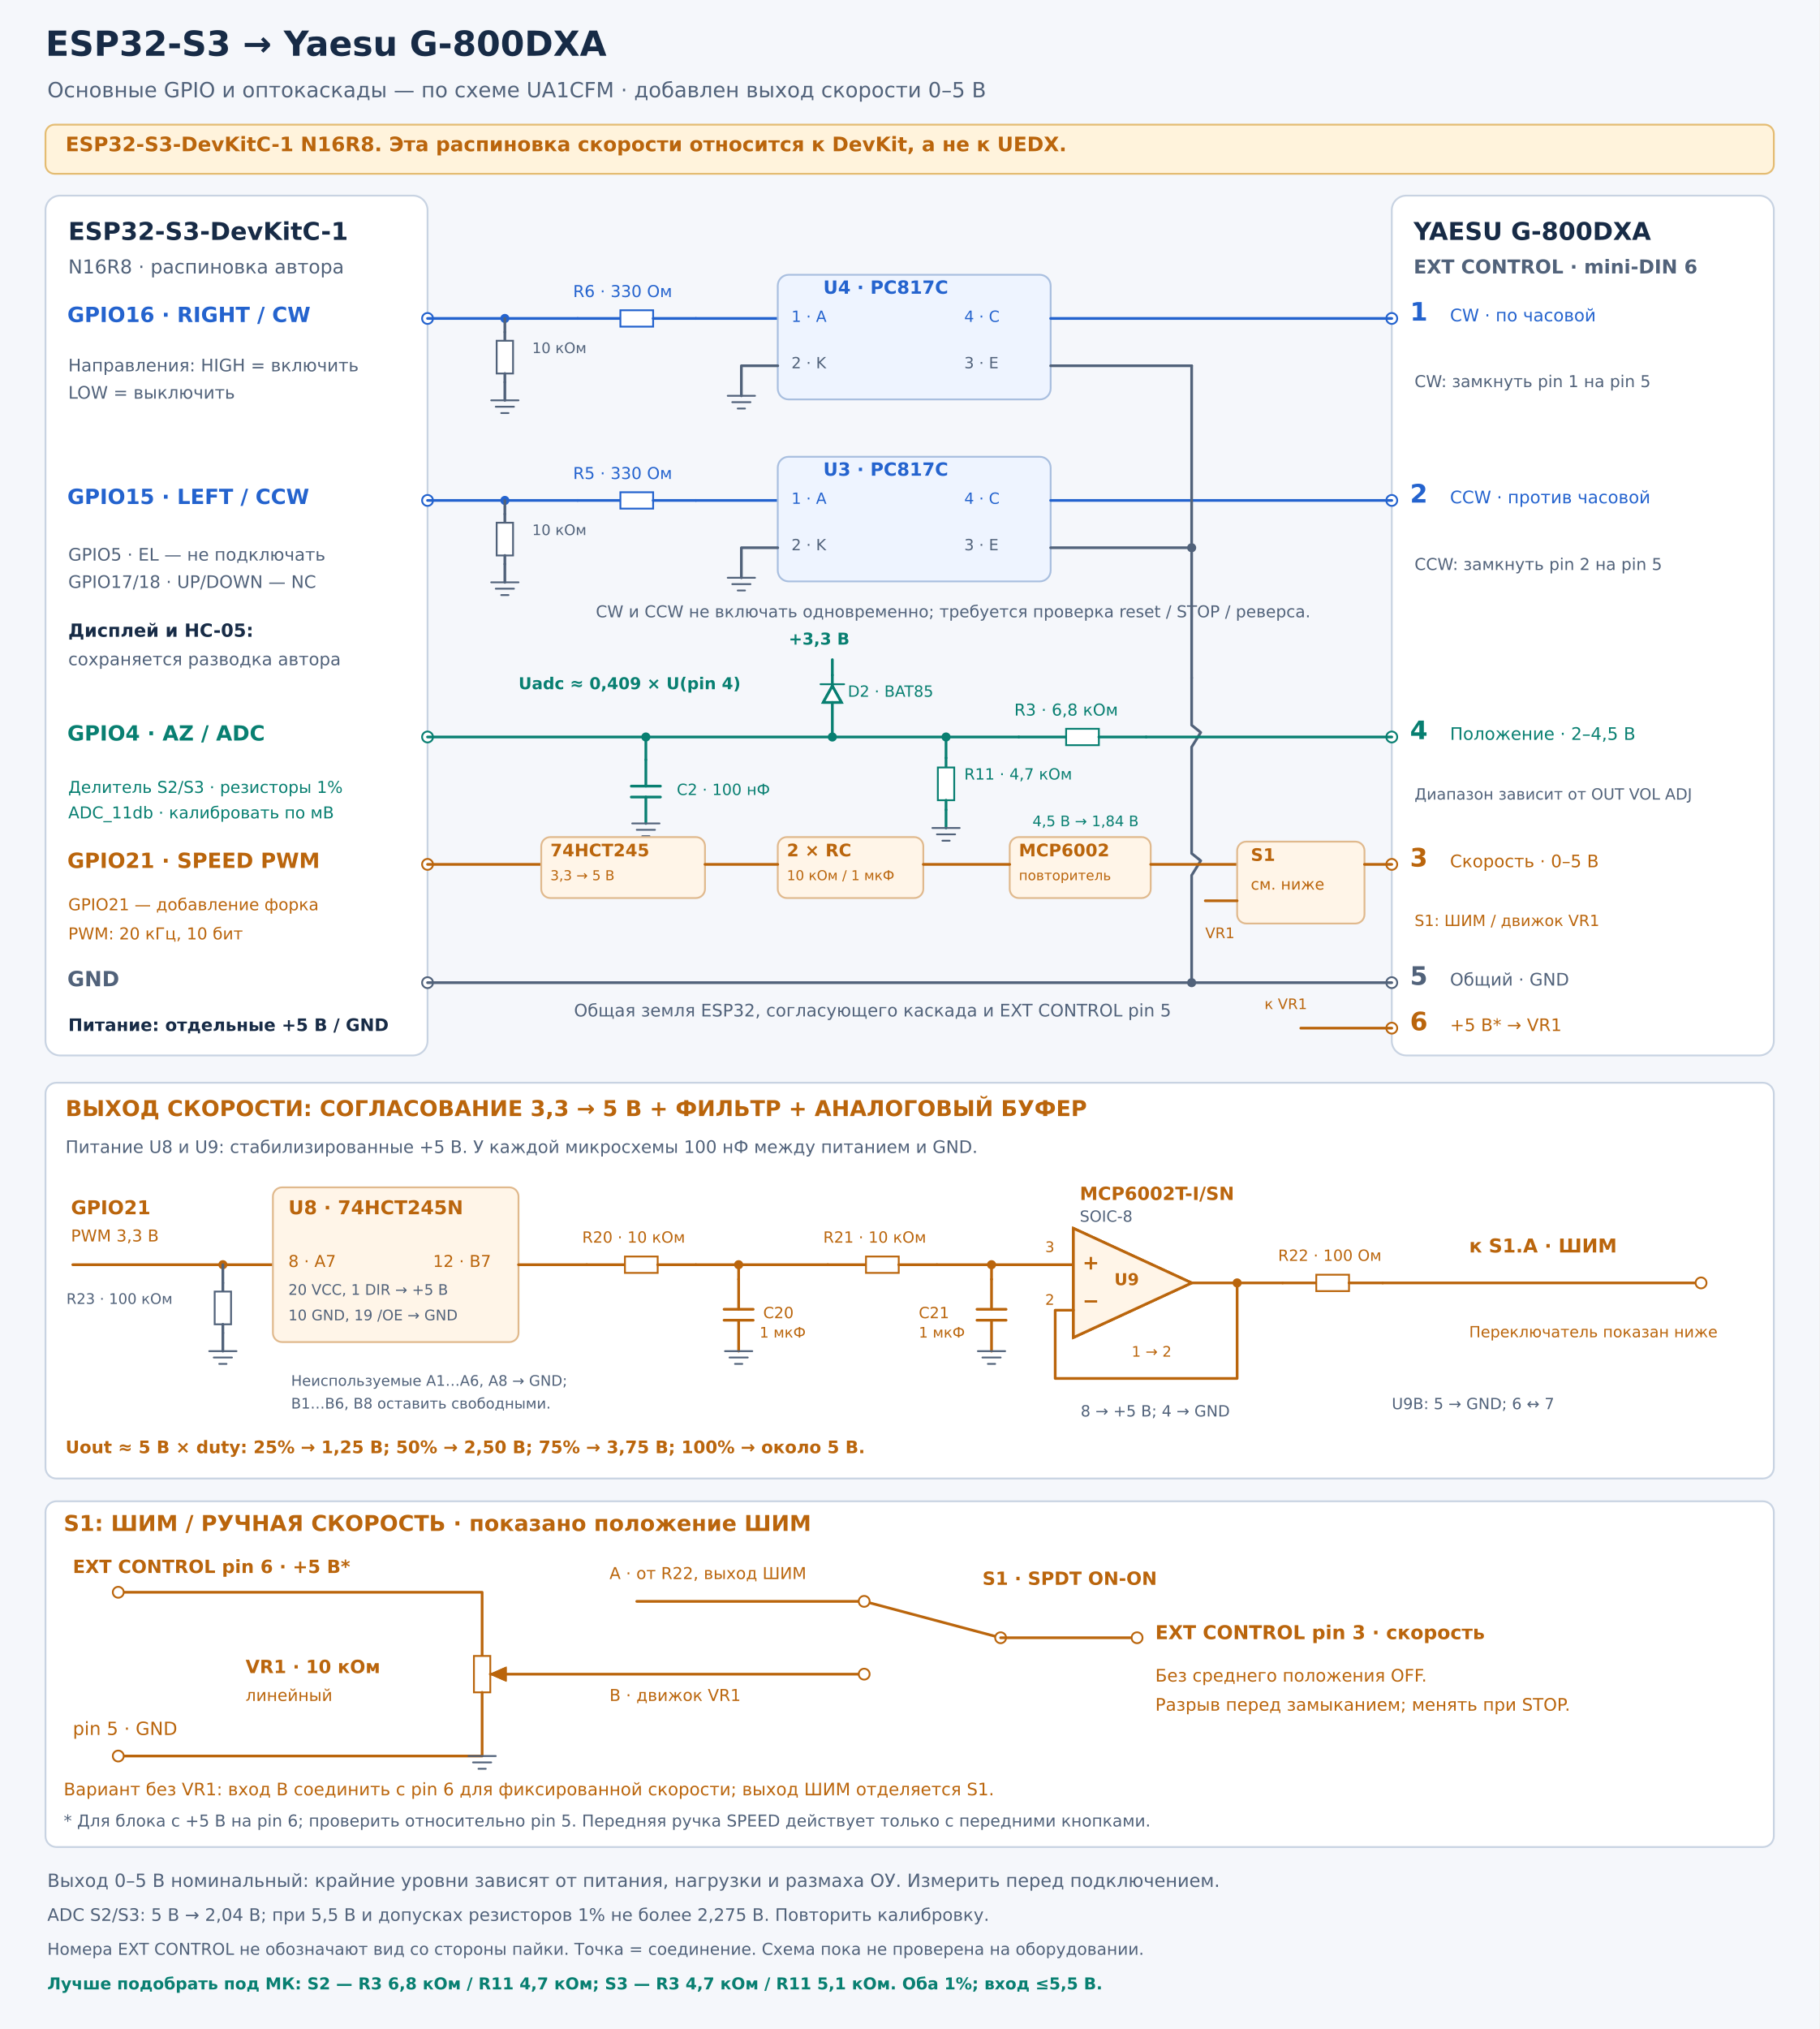
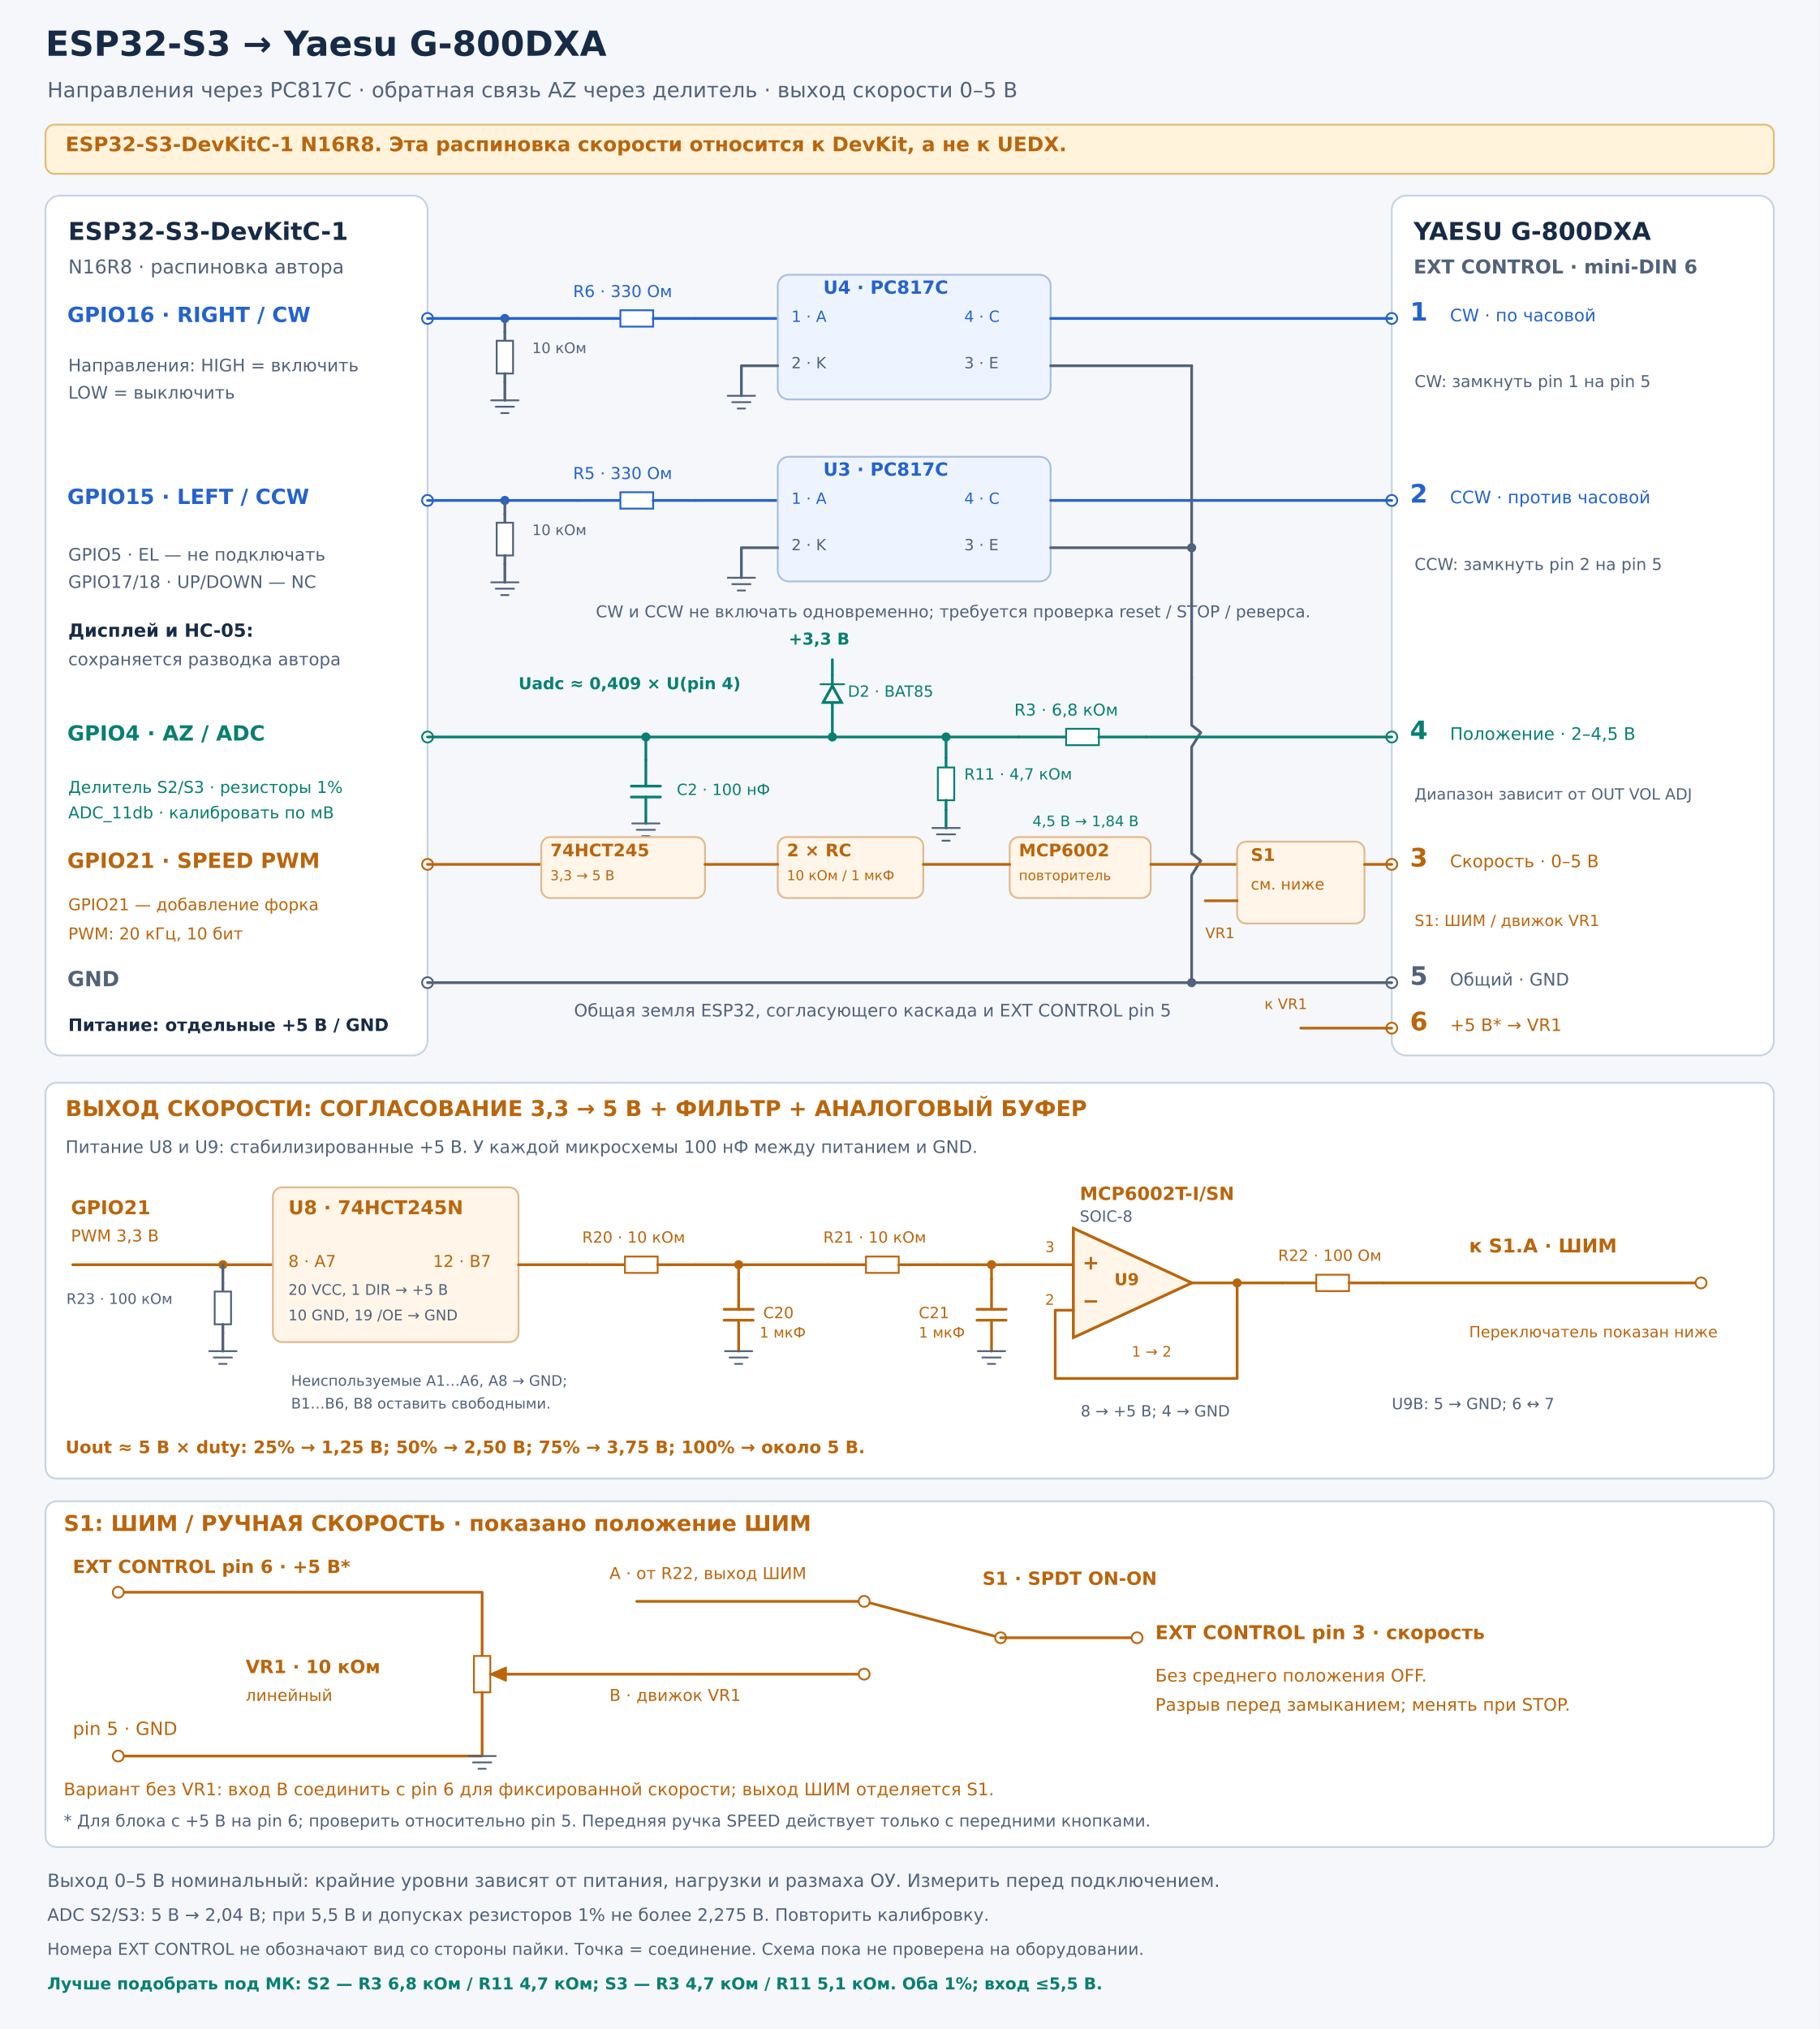
<svg xmlns="http://www.w3.org/2000/svg" width="2000" height="2230" viewBox="0 0 2000 2230">
  <rect width="2000" height="2230" fill="#f5f7fb" />
  <text x="50" y="35" dominant-baseline="text-before-edge" font-family="DejaVu Sans,sans-serif" font-size="38" font-weight="bold" fill="#172b46">ESP32-S3 → Yaesu G-800DXA</text>
-   <text x="52" y="91" dominant-baseline="text-before-edge" font-family="DejaVu Sans,sans-serif" font-size="23" font-weight="normal" fill="#51627a">Основные GPIO и оптокаскады — по схеме UA1CFM · добавлен выход скорости 0–5 В</text>
+   <text x="52" y="91" dominant-baseline="text-before-edge" font-family="DejaVu Sans,sans-serif" font-size="23" font-weight="normal" fill="#51627a">Направления через PC817C · обратная связь AZ через делитель · выход скорости 0–5 В</text>
  <rect x="50" y="137" width="1900" height="54" rx="10" fill="#fff3dc" stroke="#e4bc72" stroke-width="2" />
  <text x="72" y="151" dominant-baseline="text-before-edge" font-family="DejaVu Sans,sans-serif" font-size="22" font-weight="bold" fill="#ba650c">ESP32-S3-DevKitC-1 N16R8. Эта распиновка скорости относится к DevKit, а не к UEDX.</text>
  <rect x="50" y="215" width="420" height="945" rx="16" fill="white" stroke="#c8d3e2" stroke-width="2" />
  <text x="75" y="245" dominant-baseline="text-before-edge" font-family="DejaVu Sans,sans-serif" font-size="27" font-weight="bold" fill="#172b46">ESP32-S3-DevKitC-1</text>
  <text x="75" y="286" dominant-baseline="text-before-edge" font-family="DejaVu Sans,sans-serif" font-size="21" font-weight="normal" fill="#51627a">N16R8 · распиновка автора</text>
  <text x="74" y="338" dominant-baseline="text-before-edge" font-family="DejaVu Sans,sans-serif" font-size="23" font-weight="bold" fill="#2463ce">GPIO16 · RIGHT / CW</text>
  <circle cx="470" cy="350" r="6" fill="white" stroke="#2463ce" stroke-width="2" />
  <text x="74" y="538" dominant-baseline="text-before-edge" font-family="DejaVu Sans,sans-serif" font-size="23" font-weight="bold" fill="#2463ce">GPIO15 · LEFT / CCW</text>
  <circle cx="470" cy="550" r="6" fill="white" stroke="#2463ce" stroke-width="2" />
  <text x="74" y="798" dominant-baseline="text-before-edge" font-family="DejaVu Sans,sans-serif" font-size="23" font-weight="bold" fill="#087f71">GPIO4 · AZ / ADC</text>
  <circle cx="470" cy="810" r="6" fill="white" stroke="#087f71" stroke-width="2" />
  <text x="74" y="938" dominant-baseline="text-before-edge" font-family="DejaVu Sans,sans-serif" font-size="23" font-weight="bold" fill="#ba650c">GPIO21 · SPEED PWM</text>
  <circle cx="470" cy="950" r="6" fill="white" stroke="#ba650c" stroke-width="2" />
  <text x="74" y="1068" dominant-baseline="text-before-edge" font-family="DejaVu Sans,sans-serif" font-size="23" font-weight="bold" fill="#51627a">GND</text>
  <circle cx="470" cy="1080" r="6" fill="white" stroke="#51627a" stroke-width="2" />
  <text x="75" y="395" dominant-baseline="text-before-edge" font-family="DejaVu Sans,sans-serif" font-size="19" font-weight="normal" fill="#51627a">Направления: HIGH = включить</text>
  <text x="75" y="425" dominant-baseline="text-before-edge" font-family="DejaVu Sans,sans-serif" font-size="19" font-weight="normal" fill="#51627a">LOW = выключить</text>
  <text x="75" y="603" dominant-baseline="text-before-edge" font-family="DejaVu Sans,sans-serif" font-size="19" font-weight="normal" fill="#51627a">GPIO5 · EL — не подключать</text>
  <text x="75" y="633" dominant-baseline="text-before-edge" font-family="DejaVu Sans,sans-serif" font-size="19" font-weight="normal" fill="#51627a">GPIO17/18 · UP/DOWN — NC</text>
  <text x="75" y="686" dominant-baseline="text-before-edge" font-family="DejaVu Sans,sans-serif" font-size="20" font-weight="bold" fill="#172b46">Дисплей и HC-05:</text>
  <text x="75" y="718" dominant-baseline="text-before-edge" font-family="DejaVu Sans,sans-serif" font-size="19" font-weight="normal" fill="#51627a">сохраняется разводка автора</text>
  <text x="75" y="859" dominant-baseline="text-before-edge" font-family="DejaVu Sans,sans-serif" font-size="18" font-weight="normal" fill="#087f71">Делитель S2/S3 · резисторы 1%</text>
  <text x="75" y="887" dominant-baseline="text-before-edge" font-family="DejaVu Sans,sans-serif" font-size="18" font-weight="normal" fill="#087f71">ADC_11db · калибровать по мВ</text>
  <text x="75" y="988" dominant-baseline="text-before-edge" font-family="DejaVu Sans,sans-serif" font-size="18" font-weight="normal" fill="#ba650c">GPIO21 — добавление форка</text>
  <text x="75" y="1020" dominant-baseline="text-before-edge" font-family="DejaVu Sans,sans-serif" font-size="18" font-weight="normal" fill="#ba650c">PWM: 20 кГц, 10 бит</text>
  <text x="75" y="1120" dominant-baseline="text-before-edge" font-family="DejaVu Sans,sans-serif" font-size="19" font-weight="bold" fill="#172b46">Питание: отдельные +5 В / GND</text>
  <rect x="1530" y="215" width="420" height="945" rx="16" fill="white" stroke="#c8d3e2" stroke-width="2" />
  <text x="1554" y="245" dominant-baseline="text-before-edge" font-family="DejaVu Sans,sans-serif" font-size="27" font-weight="bold" fill="#172b46">YAESU G-800DXA</text>
  <text x="1554" y="286" dominant-baseline="text-before-edge" font-family="DejaVu Sans,sans-serif" font-size="21" font-weight="bold" fill="#51627a">EXT CONTROL · mini-DIN 6</text>
  <circle cx="1530" cy="350" r="6" fill="white" stroke="#2463ce" stroke-width="2" />
  <text x="1550" y="333" dominant-baseline="text-before-edge" font-family="DejaVu Sans,sans-serif" font-size="28" font-weight="bold" fill="#2463ce">1</text>
  <text x="1594" y="340" dominant-baseline="text-before-edge" font-family="DejaVu Sans,sans-serif" font-size="19" font-weight="normal" fill="#2463ce">CW · по часовой</text>
  <circle cx="1530" cy="550" r="6" fill="white" stroke="#2463ce" stroke-width="2" />
  <text x="1550" y="533" dominant-baseline="text-before-edge" font-family="DejaVu Sans,sans-serif" font-size="28" font-weight="bold" fill="#2463ce">2</text>
  <text x="1594" y="540" dominant-baseline="text-before-edge" font-family="DejaVu Sans,sans-serif" font-size="19" font-weight="normal" fill="#2463ce">CCW · против часовой</text>
  <circle cx="1530" cy="810" r="6" fill="white" stroke="#087f71" stroke-width="2" />
  <text x="1550" y="793" dominant-baseline="text-before-edge" font-family="DejaVu Sans,sans-serif" font-size="28" font-weight="bold" fill="#087f71">4</text>
  <text x="1594" y="800" dominant-baseline="text-before-edge" font-family="DejaVu Sans,sans-serif" font-size="19" font-weight="normal" fill="#087f71">Положение · 2–4,5 В</text>
  <circle cx="1530" cy="950" r="6" fill="white" stroke="#ba650c" stroke-width="2" />
  <text x="1550" y="933" dominant-baseline="text-before-edge" font-family="DejaVu Sans,sans-serif" font-size="28" font-weight="bold" fill="#ba650c">3</text>
  <text x="1594" y="940" dominant-baseline="text-before-edge" font-family="DejaVu Sans,sans-serif" font-size="19" font-weight="normal" fill="#ba650c">Скорость · 0–5 В</text>
  <circle cx="1530" cy="1080" r="6" fill="white" stroke="#51627a" stroke-width="2" />
  <text x="1550" y="1063" dominant-baseline="text-before-edge" font-family="DejaVu Sans,sans-serif" font-size="28" font-weight="bold" fill="#51627a">5</text>
  <text x="1594" y="1070" dominant-baseline="text-before-edge" font-family="DejaVu Sans,sans-serif" font-size="19" font-weight="normal" fill="#51627a">Общий · GND</text>
  <circle cx="1530" cy="1130" r="6" fill="white" stroke="#ba650c" stroke-width="2" />
  <text x="1550" y="1113" dominant-baseline="text-before-edge" font-family="DejaVu Sans,sans-serif" font-size="28" font-weight="bold" fill="#ba650c">6</text>
  <text x="1594" y="1120" dominant-baseline="text-before-edge" font-family="DejaVu Sans,sans-serif" font-size="19" font-weight="normal" fill="#ba650c">+5 В* → VR1</text>
  <text x="1555" y="413" dominant-baseline="text-before-edge" font-family="DejaVu Sans,sans-serif" font-size="18" font-weight="normal" fill="#51627a">CW: замкнуть pin 1 на pin 5</text>
  <text x="1555" y="614" dominant-baseline="text-before-edge" font-family="DejaVu Sans,sans-serif" font-size="18" font-weight="normal" fill="#51627a">CCW: замкнуть pin 2 на pin 5</text>
  <text x="1555" y="867" dominant-baseline="text-before-edge" font-family="DejaVu Sans,sans-serif" font-size="17" font-weight="normal" fill="#51627a">Диапазон зависит от OUT VOL ADJ</text>
  <text x="1555" y="1006" dominant-baseline="text-before-edge" font-family="DejaVu Sans,sans-serif" font-size="17" font-weight="normal" fill="#ba650c">S1: ШИМ / движок VR1</text>
  <polyline points="470,350 635,350" fill="none" stroke="#2463ce" stroke-width="3" stroke-linecap="round" stroke-linejoin="round" />
  <polyline points="635,350 682.0,350" fill="none" stroke="#2463ce" stroke-width="3" stroke-linecap="round" stroke-linejoin="round" />
  <rect x="682.0" y="341" width="36" height="18" rx="0" fill="white" stroke="#2463ce" stroke-width="2" />
  <polyline points="718.0,350 765,350" fill="none" stroke="#2463ce" stroke-width="3" stroke-linecap="round" stroke-linejoin="round" />
  <text x="630" y="314" dominant-baseline="text-before-edge" font-family="DejaVu Sans,sans-serif" font-size="18" font-weight="normal" fill="#2463ce">R6 · 330 Ом</text>
  <polyline points="765,350 855,350" fill="none" stroke="#2463ce" stroke-width="3" stroke-linecap="round" stroke-linejoin="round" />
  <circle cx="555" cy="350" r="5" fill="#2463ce" />
  <polyline points="555,365 555,374.5" fill="none" stroke="#51627a" stroke-width="3" stroke-linecap="round" stroke-linejoin="round" />
  <rect x="546" y="374.5" width="18" height="36" rx="0" fill="white" stroke="#51627a" stroke-width="2" />
  <polyline points="555,410.5 555,420" fill="none" stroke="#51627a" stroke-width="3" stroke-linecap="round" stroke-linejoin="round" />
  <text x="585" y="377" dominant-baseline="text-before-edge" font-family="DejaVu Sans,sans-serif" font-size="16" font-weight="normal" fill="#51627a">10 кОм</text>
  <polyline points="555,350 555,365" fill="none" stroke="#51627a" stroke-width="3" stroke-linecap="round" stroke-linejoin="round" />
  <polyline points="555,420 555,440" fill="none" stroke="#51627a" stroke-width="3" stroke-linecap="round" stroke-linejoin="round" />
  <polyline points="540,440 570,440" fill="none" stroke="#51627a" stroke-width="2" stroke-linecap="round" stroke-linejoin="round" />
  <polyline points="545,447 565,447" fill="none" stroke="#51627a" stroke-width="2" stroke-linecap="round" stroke-linejoin="round" />
  <polyline points="551,454 559,454" fill="none" stroke="#51627a" stroke-width="2" stroke-linecap="round" stroke-linejoin="round" />
  <rect x="855" y="302" width="300" height="137" rx="12" fill="#eef4ff" stroke="#a9bfdf" stroke-width="2" />
  <text x="905" y="309" dominant-baseline="text-before-edge" font-family="DejaVu Sans,sans-serif" font-size="20" font-weight="bold" fill="#2463ce">U4 · PC817C</text>
  <text x="870" y="342" dominant-baseline="text-before-edge" font-family="DejaVu Sans,sans-serif" font-size="17" font-weight="normal" fill="#2463ce">1 · A</text>
  <text x="870" y="393" dominant-baseline="text-before-edge" font-family="DejaVu Sans,sans-serif" font-size="17" font-weight="normal" fill="#51627a">2 · K</text>
  <text x="1060" y="342" dominant-baseline="text-before-edge" font-family="DejaVu Sans,sans-serif" font-size="17" font-weight="normal" fill="#2463ce">4 · C</text>
  <text x="1060" y="393" dominant-baseline="text-before-edge" font-family="DejaVu Sans,sans-serif" font-size="17" font-weight="normal" fill="#51627a">3 · E</text>
  <polyline points="855,402 815,402 815,435" fill="none" stroke="#51627a" stroke-width="3" stroke-linecap="round" stroke-linejoin="round" />
  <polyline points="800,435 830,435" fill="none" stroke="#51627a" stroke-width="2" stroke-linecap="round" stroke-linejoin="round" />
  <polyline points="805,442 825,442" fill="none" stroke="#51627a" stroke-width="2" stroke-linecap="round" stroke-linejoin="round" />
  <polyline points="811,449 819,449" fill="none" stroke="#51627a" stroke-width="2" stroke-linecap="round" stroke-linejoin="round" />
  <polyline points="1155,350 1530,350" fill="none" stroke="#2463ce" stroke-width="3" stroke-linecap="round" stroke-linejoin="round" />
  <polyline points="1155,402 1310,402" fill="none" stroke="#51627a" stroke-width="3" stroke-linecap="round" stroke-linejoin="round" />
  <polyline points="470,550 635,550" fill="none" stroke="#2463ce" stroke-width="3" stroke-linecap="round" stroke-linejoin="round" />
  <polyline points="635,550 682.0,550" fill="none" stroke="#2463ce" stroke-width="3" stroke-linecap="round" stroke-linejoin="round" />
  <rect x="682.0" y="541" width="36" height="18" rx="0" fill="white" stroke="#2463ce" stroke-width="2" />
  <polyline points="718.0,550 765,550" fill="none" stroke="#2463ce" stroke-width="3" stroke-linecap="round" stroke-linejoin="round" />
  <text x="630" y="514" dominant-baseline="text-before-edge" font-family="DejaVu Sans,sans-serif" font-size="18" font-weight="normal" fill="#2463ce">R5 · 330 Ом</text>
  <polyline points="765,550 855,550" fill="none" stroke="#2463ce" stroke-width="3" stroke-linecap="round" stroke-linejoin="round" />
  <circle cx="555" cy="550" r="5" fill="#2463ce" />
  <polyline points="555,565 555,574.5" fill="none" stroke="#51627a" stroke-width="3" stroke-linecap="round" stroke-linejoin="round" />
  <rect x="546" y="574.5" width="18" height="36" rx="0" fill="white" stroke="#51627a" stroke-width="2" />
  <polyline points="555,610.5 555,620" fill="none" stroke="#51627a" stroke-width="3" stroke-linecap="round" stroke-linejoin="round" />
  <text x="585" y="577" dominant-baseline="text-before-edge" font-family="DejaVu Sans,sans-serif" font-size="16" font-weight="normal" fill="#51627a">10 кОм</text>
  <polyline points="555,550 555,565" fill="none" stroke="#51627a" stroke-width="3" stroke-linecap="round" stroke-linejoin="round" />
  <polyline points="555,620 555,640" fill="none" stroke="#51627a" stroke-width="3" stroke-linecap="round" stroke-linejoin="round" />
  <polyline points="540,640 570,640" fill="none" stroke="#51627a" stroke-width="2" stroke-linecap="round" stroke-linejoin="round" />
  <polyline points="545,647 565,647" fill="none" stroke="#51627a" stroke-width="2" stroke-linecap="round" stroke-linejoin="round" />
  <polyline points="551,654 559,654" fill="none" stroke="#51627a" stroke-width="2" stroke-linecap="round" stroke-linejoin="round" />
  <rect x="855" y="502" width="300" height="137" rx="12" fill="#eef4ff" stroke="#a9bfdf" stroke-width="2" />
  <text x="905" y="509" dominant-baseline="text-before-edge" font-family="DejaVu Sans,sans-serif" font-size="20" font-weight="bold" fill="#2463ce">U3 · PC817C</text>
  <text x="870" y="542" dominant-baseline="text-before-edge" font-family="DejaVu Sans,sans-serif" font-size="17" font-weight="normal" fill="#2463ce">1 · A</text>
  <text x="870" y="593" dominant-baseline="text-before-edge" font-family="DejaVu Sans,sans-serif" font-size="17" font-weight="normal" fill="#51627a">2 · K</text>
  <text x="1060" y="542" dominant-baseline="text-before-edge" font-family="DejaVu Sans,sans-serif" font-size="17" font-weight="normal" fill="#2463ce">4 · C</text>
  <text x="1060" y="593" dominant-baseline="text-before-edge" font-family="DejaVu Sans,sans-serif" font-size="17" font-weight="normal" fill="#51627a">3 · E</text>
  <polyline points="855,602 815,602 815,635" fill="none" stroke="#51627a" stroke-width="3" stroke-linecap="round" stroke-linejoin="round" />
  <polyline points="800,635 830,635" fill="none" stroke="#51627a" stroke-width="2" stroke-linecap="round" stroke-linejoin="round" />
  <polyline points="805,642 825,642" fill="none" stroke="#51627a" stroke-width="2" stroke-linecap="round" stroke-linejoin="round" />
  <polyline points="811,649 819,649" fill="none" stroke="#51627a" stroke-width="2" stroke-linecap="round" stroke-linejoin="round" />
  <polyline points="1155,550 1530,550" fill="none" stroke="#2463ce" stroke-width="3" stroke-linecap="round" stroke-linejoin="round" />
  <polyline points="1155,602 1310,602" fill="none" stroke="#51627a" stroke-width="3" stroke-linecap="round" stroke-linejoin="round" />
  <polyline points="1310,402 1310,602 1310,745" fill="none" stroke="#51627a" stroke-width="3" stroke-linecap="round" stroke-linejoin="round" />
  <polyline points="1310,745 1310,797 1320,805 1310,821 1310,938 1320,946 1310,962 1310,1080" fill="none" stroke="#51627a" stroke-width="3" stroke-linecap="round" stroke-linejoin="round" />
  <circle cx="1310" cy="602" r="5" fill="#51627a" />
  <text x="655" y="666" dominant-baseline="text-before-edge" font-family="DejaVu Sans,sans-serif" font-size="18" font-weight="normal" fill="#51627a">CW и CCW не включать одновременно; требуется проверка reset / STOP / реверса.</text>
  <polyline points="1530,810 1260,810" fill="none" stroke="#087f71" stroke-width="3" stroke-linecap="round" stroke-linejoin="round" />
  <polyline points="1120,810 1172.0,810" fill="none" stroke="#087f71" stroke-width="3" stroke-linecap="round" stroke-linejoin="round" />
  <rect x="1172.0" y="801" width="36" height="18" rx="0" fill="white" stroke="#087f71" stroke-width="2" />
  <polyline points="1208.0,810 1260,810" fill="none" stroke="#087f71" stroke-width="3" stroke-linecap="round" stroke-linejoin="round" />
  <text x="1115" y="774" dominant-baseline="text-before-edge" font-family="DejaVu Sans,sans-serif" font-size="18" font-weight="normal" fill="#087f71">R3 · 6,8 кОм</text>
  <polyline points="1120,810 470,810" fill="none" stroke="#087f71" stroke-width="3" stroke-linecap="round" stroke-linejoin="round" />
  <polyline points="1040,833 1040,843.5" fill="none" stroke="#087f71" stroke-width="3" stroke-linecap="round" stroke-linejoin="round" />
  <rect x="1031" y="843.5" width="18" height="36" rx="0" fill="white" stroke="#087f71" stroke-width="2" />
  <polyline points="1040,879.5 1040,890" fill="none" stroke="#087f71" stroke-width="3" stroke-linecap="round" stroke-linejoin="round" />
  <text x="1060" y="845" dominant-baseline="text-before-edge" font-family="DejaVu Sans,sans-serif" font-size="17" font-weight="normal" fill="#087f71">R11 · 4,7 кОм</text>
  <polyline points="1040,810 1040,833" fill="none" stroke="#087f71" stroke-width="3" stroke-linecap="round" stroke-linejoin="round" />
  <circle cx="1040" cy="810" r="5" fill="#087f71" />
  <polyline points="1040,890 1040,910" fill="none" stroke="#087f71" stroke-width="3" stroke-linecap="round" stroke-linejoin="round" />
  <polyline points="1025,910 1055,910" fill="none" stroke="#51627a" stroke-width="2" stroke-linecap="round" stroke-linejoin="round" />
  <polyline points="1030,917 1050,917" fill="none" stroke="#51627a" stroke-width="2" stroke-linecap="round" stroke-linejoin="round" />
  <polyline points="1036,924 1044,924" fill="none" stroke="#51627a" stroke-width="2" stroke-linecap="round" stroke-linejoin="round" />
  <polyline points="710,835 710,864" fill="none" stroke="#087f71" stroke-width="3" stroke-linecap="round" stroke-linejoin="round" />
  <polyline points="694,864 726,864" fill="none" stroke="#087f71" stroke-width="3" stroke-linecap="round" stroke-linejoin="round" />
  <polyline points="694,876 726,876" fill="none" stroke="#087f71" stroke-width="3" stroke-linecap="round" stroke-linejoin="round" />
  <polyline points="710,876 710,905" fill="none" stroke="#087f71" stroke-width="3" stroke-linecap="round" stroke-linejoin="round" />
  <text x="744" y="862" dominant-baseline="text-before-edge" font-family="DejaVu Sans,sans-serif" font-size="17" font-weight="normal" fill="#087f71">C2 · 100 нФ</text>
  <polyline points="710,810 710,835" fill="none" stroke="#087f71" stroke-width="3" stroke-linecap="round" stroke-linejoin="round" />
  <circle cx="710" cy="810" r="5" fill="#087f71" />
  <polyline points="695,905 725,905" fill="none" stroke="#51627a" stroke-width="2" stroke-linecap="round" stroke-linejoin="round" />
  <polyline points="700,912 720,912" fill="none" stroke="#51627a" stroke-width="2" stroke-linecap="round" stroke-linejoin="round" />
  <polyline points="706,919 714,919" fill="none" stroke="#51627a" stroke-width="2" stroke-linecap="round" stroke-linejoin="round" />
  <polyline points="915,742 915,754" fill="none" stroke="#087f71" stroke-width="3" stroke-linecap="round" stroke-linejoin="round" />
  <polyline points="905,772 925,772 915,754 905,772" fill="none" stroke="#087f71" stroke-width="3" stroke-linecap="round" stroke-linejoin="round" />
  <polygon points="905,772 925,772 915,754" fill="white" stroke="#087f71" stroke-width="3" />
  <polyline points="902,752 928,752" fill="none" stroke="#087f71" stroke-width="2" stroke-linecap="round" stroke-linejoin="round" />
  <polyline points="915,772 915,810" fill="none" stroke="#087f71" stroke-width="3" stroke-linecap="round" stroke-linejoin="round" />
  <circle cx="915" cy="810" r="5" fill="#087f71" />
  <polyline points="915,742 915,725" fill="none" stroke="#087f71" stroke-width="3" stroke-linecap="round" stroke-linejoin="round" />
  <text x="867" y="696" dominant-baseline="text-before-edge" font-family="DejaVu Sans,sans-serif" font-size="18" font-weight="bold" fill="#087f71">+3,3 В</text>
  <text x="932" y="754" dominant-baseline="text-before-edge" font-family="DejaVu Sans,sans-serif" font-size="17" font-weight="normal" fill="#087f71">D2 · BAT85</text>
  <text x="570" y="745" dominant-baseline="text-before-edge" font-family="DejaVu Sans,sans-serif" font-size="18" font-weight="bold" fill="#087f71">Uadc ≈ 0,409 × U(pin 4)</text>
  <text x="1135" y="897" dominant-baseline="text-before-edge" font-family="DejaVu Sans,sans-serif" font-size="16" font-weight="normal" fill="#087f71">4,5 В → 1,84 В</text>
  <polyline points="470,950 595,950" fill="none" stroke="#ba650c" stroke-width="3" stroke-linecap="round" stroke-linejoin="round" />
  <rect x="595" y="920" width="180" height="67" rx="10" fill="#fff5e8" stroke="#e0b98d" stroke-width="2" />
  <text x="605" y="928" dominant-baseline="text-before-edge" font-family="DejaVu Sans,sans-serif" font-size="19" font-weight="bold" fill="#ba650c">74HCT245</text>
  <text x="605" y="957" dominant-baseline="text-before-edge" font-family="DejaVu Sans,sans-serif" font-size="15" font-weight="normal" fill="#ba650c">3,3 → 5 В</text>
  <rect x="855" y="920" width="160" height="67" rx="10" fill="#fff5e8" stroke="#e0b98d" stroke-width="2" />
  <text x="865" y="928" dominant-baseline="text-before-edge" font-family="DejaVu Sans,sans-serif" font-size="19" font-weight="bold" fill="#ba650c">2 × RC</text>
  <text x="865" y="957" dominant-baseline="text-before-edge" font-family="DejaVu Sans,sans-serif" font-size="15" font-weight="normal" fill="#ba650c">10 кОм / 1 мкФ</text>
  <rect x="1110" y="920" width="155" height="67" rx="10" fill="#fff5e8" stroke="#e0b98d" stroke-width="2" />
  <text x="1120" y="928" dominant-baseline="text-before-edge" font-family="DejaVu Sans,sans-serif" font-size="19" font-weight="bold" fill="#ba650c">MCP6002</text>
  <text x="1120" y="957" dominant-baseline="text-before-edge" font-family="DejaVu Sans,sans-serif" font-size="15" font-weight="normal" fill="#ba650c">повторитель</text>
  <polyline points="775,950 855,950" fill="none" stroke="#ba650c" stroke-width="3" stroke-linecap="round" stroke-linejoin="round" />
  <polyline points="1015,950 1110,950" fill="none" stroke="#ba650c" stroke-width="3" stroke-linecap="round" stroke-linejoin="round" />
  <polyline points="1265,950 1360,950" fill="none" stroke="#ba650c" stroke-width="3" stroke-linecap="round" stroke-linejoin="round" />
  <rect x="1360" y="925" width="140" height="90" rx="10" fill="#fff5e8" stroke="#e0b98d" stroke-width="2" />
  <text x="1375" y="933" dominant-baseline="text-before-edge" font-family="DejaVu Sans,sans-serif" font-size="19" font-weight="bold" fill="#ba650c">S1</text>
  <text x="1375" y="966" dominant-baseline="text-before-edge" font-family="DejaVu Sans,sans-serif" font-size="17" font-weight="normal" fill="#ba650c">см. ниже</text>
  <polyline points="1500,950 1530,950" fill="none" stroke="#ba650c" stroke-width="3" stroke-linecap="round" stroke-linejoin="round" />
  <polyline points="1325,990 1360,990" fill="none" stroke="#ba650c" stroke-width="3" stroke-linecap="round" stroke-linejoin="round" />
  <text x="1325" y="1020" dominant-baseline="text-before-edge" font-family="DejaVu Sans,sans-serif" font-size="16" font-weight="normal" fill="#ba650c">VR1</text>
  <polyline points="1430,1130 1530,1130" fill="none" stroke="#ba650c" stroke-width="3" stroke-linecap="round" stroke-linejoin="round" />
  <text x="1390" y="1098" dominant-baseline="text-before-edge" font-family="DejaVu Sans,sans-serif" font-size="16" font-weight="normal" fill="#ba650c">к VR1</text>
  <polyline points="470,1080 1530,1080" fill="none" stroke="#51627a" stroke-width="3" stroke-linecap="round" stroke-linejoin="round" />
  <circle cx="1310" cy="1080" r="5" fill="#51627a" />
  <text x="631" y="1104" dominant-baseline="text-before-edge" font-family="DejaVu Sans,sans-serif" font-size="19" font-weight="normal" fill="#51627a">Общая земля ESP32, согласующего каскада и EXT CONTROL pin 5</text>
  <rect x="50" y="1190" width="1900" height="435" rx="12" fill="white" stroke="#c8d3e2" stroke-width="2" />
  <text x="72" y="1210" dominant-baseline="text-before-edge" font-family="DejaVu Sans,sans-serif" font-size="24" font-weight="bold" fill="#ba650c">ВЫХОД СКОРОСТИ: СОГЛАСОВАНИЕ 3,3 → 5 В + ФИЛЬТР + АНАЛОГОВЫЙ БУФЕР</text>
  <text x="72" y="1254" dominant-baseline="text-before-edge" font-family="DejaVu Sans,sans-serif" font-size="19" font-weight="normal" fill="#51627a">Питание U8 и U9: стабилизированные +5 В. У каждой микросхемы 100 нФ между питанием и GND.</text>
  <text x="78" y="1320" dominant-baseline="text-before-edge" font-family="DejaVu Sans,sans-serif" font-size="21" font-weight="bold" fill="#ba650c">GPIO21</text>
  <text x="78" y="1352" dominant-baseline="text-before-edge" font-family="DejaVu Sans,sans-serif" font-size="18" font-weight="normal" fill="#ba650c">PWM 3,3 В</text>
  <polyline points="80,1390 300,1390" fill="none" stroke="#ba650c" stroke-width="3" stroke-linecap="round" stroke-linejoin="round" />
  <circle cx="245" cy="1390" r="5" fill="#ba650c" />
  <polyline points="245,1410 245,1419.5" fill="none" stroke="#51627a" stroke-width="3" stroke-linecap="round" stroke-linejoin="round" />
  <rect x="236" y="1419.5" width="18" height="36" rx="0" fill="white" stroke="#51627a" stroke-width="2" />
  <polyline points="245,1455.5 245,1465" fill="none" stroke="#51627a" stroke-width="3" stroke-linecap="round" stroke-linejoin="round" />
  <text x="73" y="1422" dominant-baseline="text-before-edge" font-family="DejaVu Sans,sans-serif" font-size="16" font-weight="normal" fill="#51627a">R23 · 100 кОм</text>
  <polyline points="245,1390 245,1410" fill="none" stroke="#51627a" stroke-width="3" stroke-linecap="round" stroke-linejoin="round" />
  <polyline points="245,1465 245,1485" fill="none" stroke="#51627a" stroke-width="3" stroke-linecap="round" stroke-linejoin="round" />
  <polyline points="230,1485 260,1485" fill="none" stroke="#51627a" stroke-width="2" stroke-linecap="round" stroke-linejoin="round" />
  <polyline points="235,1492 255,1492" fill="none" stroke="#51627a" stroke-width="2" stroke-linecap="round" stroke-linejoin="round" />
  <polyline points="241,1499 249,1499" fill="none" stroke="#51627a" stroke-width="2" stroke-linecap="round" stroke-linejoin="round" />
  <rect x="300" y="1305" width="270" height="170" rx="10" fill="#fff5e8" stroke="#e0b98d" stroke-width="2" />
  <text x="317" y="1320" dominant-baseline="text-before-edge" font-family="DejaVu Sans,sans-serif" font-size="21" font-weight="bold" fill="#ba650c">U8 · 74HCT245N</text>
  <text x="317" y="1380" dominant-baseline="text-before-edge" font-family="DejaVu Sans,sans-serif" font-size="18" font-weight="normal" fill="#ba650c">8 · A7</text>
  <text x="476" y="1380" dominant-baseline="text-before-edge" font-family="DejaVu Sans,sans-serif" font-size="18" font-weight="normal" fill="#ba650c">12 · B7</text>
  <text x="317" y="1412" dominant-baseline="text-before-edge" font-family="DejaVu Sans,sans-serif" font-size="16" font-weight="normal" fill="#51627a">20 VCC, 1 DIR → +5 В</text>
  <text x="317" y="1440" dominant-baseline="text-before-edge" font-family="DejaVu Sans,sans-serif" font-size="16" font-weight="normal" fill="#51627a">10 GND, 19 /OE → GND</text>
  <polyline points="570,1390 645,1390" fill="none" stroke="#ba650c" stroke-width="3" stroke-linecap="round" stroke-linejoin="round" />
  <polyline points="645,1390 687.0,1390" fill="none" stroke="#ba650c" stroke-width="3" stroke-linecap="round" stroke-linejoin="round" />
  <rect x="687.0" y="1381" width="36" height="18" rx="0" fill="white" stroke="#ba650c" stroke-width="2" />
  <polyline points="723.0,1390 765,1390" fill="none" stroke="#ba650c" stroke-width="3" stroke-linecap="round" stroke-linejoin="round" />
  <text x="640" y="1354" dominant-baseline="text-before-edge" font-family="DejaVu Sans,sans-serif" font-size="17" font-weight="normal" fill="#ba650c">R20 · 10 кОм</text>
  <polyline points="765,1390 910,1390" fill="none" stroke="#ba650c" stroke-width="3" stroke-linecap="round" stroke-linejoin="round" />
  <circle cx="812" cy="1390" r="5" fill="#ba650c" />
  <polyline points="812,1406 812,1439" fill="none" stroke="#ba650c" stroke-width="3" stroke-linecap="round" stroke-linejoin="round" />
  <polyline points="796,1439 828,1439" fill="none" stroke="#ba650c" stroke-width="3" stroke-linecap="round" stroke-linejoin="round" />
  <polyline points="796,1451 828,1451" fill="none" stroke="#ba650c" stroke-width="3" stroke-linecap="round" stroke-linejoin="round" />
  <polyline points="812,1451 812,1485" fill="none" stroke="#ba650c" stroke-width="3" stroke-linecap="round" stroke-linejoin="round" />
  <text x="839" y="1437" dominant-baseline="text-before-edge" font-family="DejaVu Sans,sans-serif" font-size="17" font-weight="normal" fill="#ba650c">C20</text>
  <polyline points="812,1390 812,1406" fill="none" stroke="#ba650c" stroke-width="3" stroke-linecap="round" stroke-linejoin="round" />
  <polyline points="797,1485 827,1485" fill="none" stroke="#51627a" stroke-width="2" stroke-linecap="round" stroke-linejoin="round" />
  <polyline points="802,1492 822,1492" fill="none" stroke="#51627a" stroke-width="2" stroke-linecap="round" stroke-linejoin="round" />
  <polyline points="808,1499 816,1499" fill="none" stroke="#51627a" stroke-width="2" stroke-linecap="round" stroke-linejoin="round" />
  <text x="835" y="1459" dominant-baseline="text-before-edge" font-family="DejaVu Sans,sans-serif" font-size="16" font-weight="normal" fill="#ba650c">1 мкФ</text>
  <polyline points="910,1390 952.0,1390" fill="none" stroke="#ba650c" stroke-width="3" stroke-linecap="round" stroke-linejoin="round" />
  <rect x="952.0" y="1381" width="36" height="18" rx="0" fill="white" stroke="#ba650c" stroke-width="2" />
  <polyline points="988.0,1390 1030,1390" fill="none" stroke="#ba650c" stroke-width="3" stroke-linecap="round" stroke-linejoin="round" />
  <text x="905" y="1354" dominant-baseline="text-before-edge" font-family="DejaVu Sans,sans-serif" font-size="17" font-weight="normal" fill="#ba650c">R21 · 10 кОм</text>
  <polyline points="1030,1390 1180,1390" fill="none" stroke="#ba650c" stroke-width="3" stroke-linecap="round" stroke-linejoin="round" />
  <circle cx="1090" cy="1390" r="5" fill="#ba650c" />
  <polyline points="1090,1406 1090,1439" fill="none" stroke="#ba650c" stroke-width="3" stroke-linecap="round" stroke-linejoin="round" />
  <polyline points="1074,1439 1106,1439" fill="none" stroke="#ba650c" stroke-width="3" stroke-linecap="round" stroke-linejoin="round" />
  <polyline points="1074,1451 1106,1451" fill="none" stroke="#ba650c" stroke-width="3" stroke-linecap="round" stroke-linejoin="round" />
  <polyline points="1090,1451 1090,1485" fill="none" stroke="#ba650c" stroke-width="3" stroke-linecap="round" stroke-linejoin="round" />
  <text x="1010" y="1437" dominant-baseline="text-before-edge" font-family="DejaVu Sans,sans-serif" font-size="17" font-weight="normal" fill="#ba650c">C21</text>
  <polyline points="1090,1390 1090,1406" fill="none" stroke="#ba650c" stroke-width="3" stroke-linecap="round" stroke-linejoin="round" />
  <polyline points="1075,1485 1105,1485" fill="none" stroke="#51627a" stroke-width="2" stroke-linecap="round" stroke-linejoin="round" />
  <polyline points="1080,1492 1100,1492" fill="none" stroke="#51627a" stroke-width="2" stroke-linecap="round" stroke-linejoin="round" />
  <polyline points="1086,1499 1094,1499" fill="none" stroke="#51627a" stroke-width="2" stroke-linecap="round" stroke-linejoin="round" />
  <text x="1010" y="1459" dominant-baseline="text-before-edge" font-family="DejaVu Sans,sans-serif" font-size="16" font-weight="normal" fill="#ba650c">1 мкФ</text>
  <polyline points="1180,1350 1180,1470 1310,1410 1180,1350" fill="none" stroke="#ba650c" stroke-width="3" stroke-linecap="round" stroke-linejoin="round" />
  <polygon points="1180,1350 1180,1470 1310,1410" fill="#fff5e8" stroke="#ba650c" stroke-width="3" />
  <text x="1190" y="1380" dominant-baseline="text-before-edge" font-family="DejaVu Sans,sans-serif" font-size="22" font-weight="bold" fill="#ba650c">+</text>
  <text x="1190" y="1422" dominant-baseline="text-before-edge" font-family="DejaVu Sans,sans-serif" font-size="22" font-weight="bold" fill="#ba650c">−</text>
  <text x="1149" y="1365" dominant-baseline="text-before-edge" font-family="DejaVu Sans,sans-serif" font-size="16" font-weight="normal" fill="#ba650c">3</text>
  <text x="1149" y="1423" dominant-baseline="text-before-edge" font-family="DejaVu Sans,sans-serif" font-size="16" font-weight="normal" fill="#ba650c">2</text>
  <text x="1225" y="1400" dominant-baseline="text-before-edge" font-family="DejaVu Sans,sans-serif" font-size="18" font-weight="bold" fill="#ba650c">U9</text>
  <text x="1187" y="1305" dominant-baseline="text-before-edge" font-family="DejaVu Sans,sans-serif" font-size="20" font-weight="bold" fill="#ba650c">MCP6002T-I/SN</text>
  <text x="1187" y="1331" dominant-baseline="text-before-edge" font-family="DejaVu Sans,sans-serif" font-size="17" font-weight="normal" fill="#51627a">SOIC-8</text>
  <polyline points="1310,1410 1410,1410" fill="none" stroke="#ba650c" stroke-width="3" stroke-linecap="round" stroke-linejoin="round" />
  <circle cx="1360" cy="1410" r="5" fill="#ba650c" />
  <polyline points="1360,1410 1360,1515 1160,1515 1160,1440 1180,1440" fill="none" stroke="#ba650c" stroke-width="3" stroke-linecap="round" stroke-linejoin="round" />
  <text x="1244" y="1480" dominant-baseline="text-before-edge" font-family="DejaVu Sans,sans-serif" font-size="16" font-weight="normal" fill="#ba650c">1 → 2</text>
  <text x="1188" y="1545" dominant-baseline="text-before-edge" font-family="DejaVu Sans,sans-serif" font-size="17" font-weight="normal" fill="#51627a">8 → +5 В; 4 → GND</text>
  <text x="1530" y="1537" dominant-baseline="text-before-edge" font-family="DejaVu Sans,sans-serif" font-size="17" font-weight="normal" fill="#51627a">U9B: 5 → GND; 6 ↔ 7</text>
  <polyline points="1410,1410 1447.0,1410" fill="none" stroke="#ba650c" stroke-width="3" stroke-linecap="round" stroke-linejoin="round" />
  <rect x="1447.0" y="1401" width="36" height="18" rx="0" fill="white" stroke="#ba650c" stroke-width="2" />
  <polyline points="1483.0,1410 1520,1410" fill="none" stroke="#ba650c" stroke-width="3" stroke-linecap="round" stroke-linejoin="round" />
  <text x="1405" y="1374" dominant-baseline="text-before-edge" font-family="DejaVu Sans,sans-serif" font-size="17" font-weight="normal" fill="#ba650c">R22 · 100 Ом</text>
  <polyline points="1520,1410 1870,1410" fill="none" stroke="#ba650c" stroke-width="3" stroke-linecap="round" stroke-linejoin="round" />
  <circle cx="1870" cy="1410" r="6" fill="white" stroke="#ba650c" stroke-width="2" />
  <text x="1615" y="1362" dominant-baseline="text-before-edge" font-family="DejaVu Sans,sans-serif" font-size="21" font-weight="bold" fill="#ba650c">к S1.A · ШИМ</text>
  <text x="1615" y="1458" dominant-baseline="text-before-edge" font-family="DejaVu Sans,sans-serif" font-size="17" font-weight="normal" fill="#ba650c">Переключатель показан ниже</text>
  <text x="320" y="1512" dominant-baseline="text-before-edge" font-family="DejaVu Sans,sans-serif" font-size="16" font-weight="normal" fill="#51627a">Неиспользуемые A1…A6, A8 → GND;</text>
  <text x="320" y="1537" dominant-baseline="text-before-edge" font-family="DejaVu Sans,sans-serif" font-size="16" font-weight="normal" fill="#51627a">B1…B6, B8 оставить свободными.</text>
  <text x="72" y="1584" dominant-baseline="text-before-edge" font-family="DejaVu Sans,sans-serif" font-size="19" font-weight="bold" fill="#ba650c">Uout ≈ 5 В × duty: 25% → 1,25 В; 50% → 2,50 В; 75% → 3,75 В; 100% → около 5 В.</text>
  <rect x="50" y="1650" width="1900" height="380" rx="12" fill="white" stroke="#c8d3e2" stroke-width="2" />
  <text x="70" y="1666" dominant-baseline="text-before-edge" font-family="DejaVu Sans,sans-serif" font-size="24" font-weight="bold" fill="#ba650c">S1: ШИМ / РУЧНАЯ СКОРОСТЬ · показано положение ШИМ</text>
  <text x="80" y="1715" dominant-baseline="text-before-edge" font-family="DejaVu Sans,sans-serif" font-size="20" font-weight="bold" fill="#ba650c">EXT CONTROL pin 6 · +5 В*</text>
  <polyline points="130,1750 530,1750 530,1820" fill="none" stroke="#ba650c" stroke-width="3" stroke-linecap="round" stroke-linejoin="round" />
  <circle cx="130" cy="1750" r="6" fill="white" stroke="#ba650c" stroke-width="2" />
  <rect x="521" y="1820" width="18" height="40" rx="0" fill="white" stroke="#ba650c" stroke-width="2" />
  <polyline points="530,1860 530,1930 130,1930" fill="none" stroke="#ba650c" stroke-width="3" stroke-linecap="round" stroke-linejoin="round" />
  <circle cx="130" cy="1930" r="6" fill="white" stroke="#ba650c" stroke-width="2" />
  <polyline points="515,1930 545,1930" fill="none" stroke="#51627a" stroke-width="2" stroke-linecap="round" stroke-linejoin="round" />
  <polyline points="520,1937 540,1937" fill="none" stroke="#51627a" stroke-width="2" stroke-linecap="round" stroke-linejoin="round" />
  <polyline points="526,1944 534,1944" fill="none" stroke="#51627a" stroke-width="2" stroke-linecap="round" stroke-linejoin="round" />
  <text x="80" y="1893" dominant-baseline="text-before-edge" font-family="DejaVu Sans,sans-serif" font-size="20" font-weight="normal" fill="#ba650c">pin 5 · GND</text>
  <text x="270" y="1825" dominant-baseline="text-before-edge" font-family="DejaVu Sans,sans-serif" font-size="20" font-weight="bold" fill="#ba650c">VR1 · 10 кОм</text>
  <text x="270" y="1857" dominant-baseline="text-before-edge" font-family="DejaVu Sans,sans-serif" font-size="18" font-weight="normal" fill="#ba650c">линейный</text>
  <polyline points="539,1840 950,1840" fill="none" stroke="#ba650c" stroke-width="3" stroke-linecap="round" stroke-linejoin="round" />
  <polyline points="540,1840 556,1833 556,1847 540,1840" fill="none" stroke="#ba650c" stroke-width="2" stroke-linecap="round" stroke-linejoin="round" />
  <polygon points="540,1840 556,1833 556,1847" fill="#ba650c" stroke="#ba650c" stroke-width="2" />
  <text x="670" y="1857" dominant-baseline="text-before-edge" font-family="DejaVu Sans,sans-serif" font-size="18" font-weight="normal" fill="#ba650c">B · движок VR1</text>
  <text x="670" y="1723" dominant-baseline="text-before-edge" font-family="DejaVu Sans,sans-serif" font-size="18" font-weight="normal" fill="#ba650c">A · от R22, выход ШИМ</text>
  <polyline points="700,1760 950,1760" fill="none" stroke="#ba650c" stroke-width="3" stroke-linecap="round" stroke-linejoin="round" />
  <polyline points="1100,1800 950,1760" fill="none" stroke="#ba650c" stroke-width="3" stroke-linecap="round" stroke-linejoin="round" />
  <circle cx="950" cy="1760" r="6" fill="white" stroke="#ba650c" stroke-width="2" />
  <circle cx="950" cy="1840" r="6" fill="white" stroke="#ba650c" stroke-width="2" />
  <circle cx="1100" cy="1800" r="6" fill="white" stroke="#ba650c" stroke-width="2" />
  <polyline points="1100,1800 1250,1800" fill="none" stroke="#ba650c" stroke-width="3" stroke-linecap="round" stroke-linejoin="round" />
  <circle cx="1250" cy="1800" r="6" fill="white" stroke="#ba650c" stroke-width="2" />
  <text x="1270" y="1787" dominant-baseline="text-before-edge" font-family="DejaVu Sans,sans-serif" font-size="21" font-weight="bold" fill="#ba650c">EXT CONTROL pin 3 · скорость</text>
  <text x="1080" y="1728" dominant-baseline="text-before-edge" font-family="DejaVu Sans,sans-serif" font-size="20" font-weight="bold" fill="#ba650c">S1 · SPDT ON-ON</text>
  <text x="1270" y="1835" dominant-baseline="text-before-edge" font-family="DejaVu Sans,sans-serif" font-size="19" font-weight="normal" fill="#ba650c">Без среднего положения OFF.</text>
  <text x="1270" y="1867" dominant-baseline="text-before-edge" font-family="DejaVu Sans,sans-serif" font-size="19" font-weight="normal" fill="#ba650c">Разрыв перед замыканием; менять при STOP.</text>
  <text x="70" y="1960" dominant-baseline="text-before-edge" font-family="DejaVu Sans,sans-serif" font-size="19" font-weight="normal" fill="#ba650c">Вариант без VR1: вход B соединить с pin 6 для фиксированной скорости; выход ШИМ отделяется S1.</text>
  <text x="70" y="1995" dominant-baseline="text-before-edge" font-family="DejaVu Sans,sans-serif" font-size="18" font-weight="normal" fill="#51627a">* Для блока с +5 В на pin 6; проверить относительно pin 5. Передняя ручка SPEED действует только с передними кнопками.</text>
  <text x="52" y="2060" dominant-baseline="text-before-edge" font-family="DejaVu Sans,sans-serif" font-size="20" font-weight="normal" fill="#51627a">Выход 0–5 В номинальный: крайние уровни зависят от питания, нагрузки и размаха ОУ. Измерить перед подключением.</text>
  <text x="52" y="2098" dominant-baseline="text-before-edge" font-family="DejaVu Sans,sans-serif" font-size="19" font-weight="normal" fill="#51627a">ADC S2/S3: 5 В → 2,04 В; при 5,5 В и допусках резисторов 1% не более 2,275 В. Повторить калибровку.</text>
  <text x="52" y="2136" dominant-baseline="text-before-edge" font-family="DejaVu Sans,sans-serif" font-size="18" font-weight="normal" fill="#51627a">Номера EXT CONTROL не обозначают вид со стороны пайки. Точка = соединение. Схема пока не проверена на оборудовании.</text>
  <text x="52" y="2174" dominant-baseline="text-before-edge" font-family="DejaVu Sans,sans-serif" font-size="18" font-weight="bold" fill="#087f71">Лучше подобрать под МК: S2 — R3 6,8 кОм / R11 4,7 кОм; S3 — R3 4,7 кОм / R11 5,1 кОм. Оба 1%; вход ≤5,5 В.</text>
</svg>
